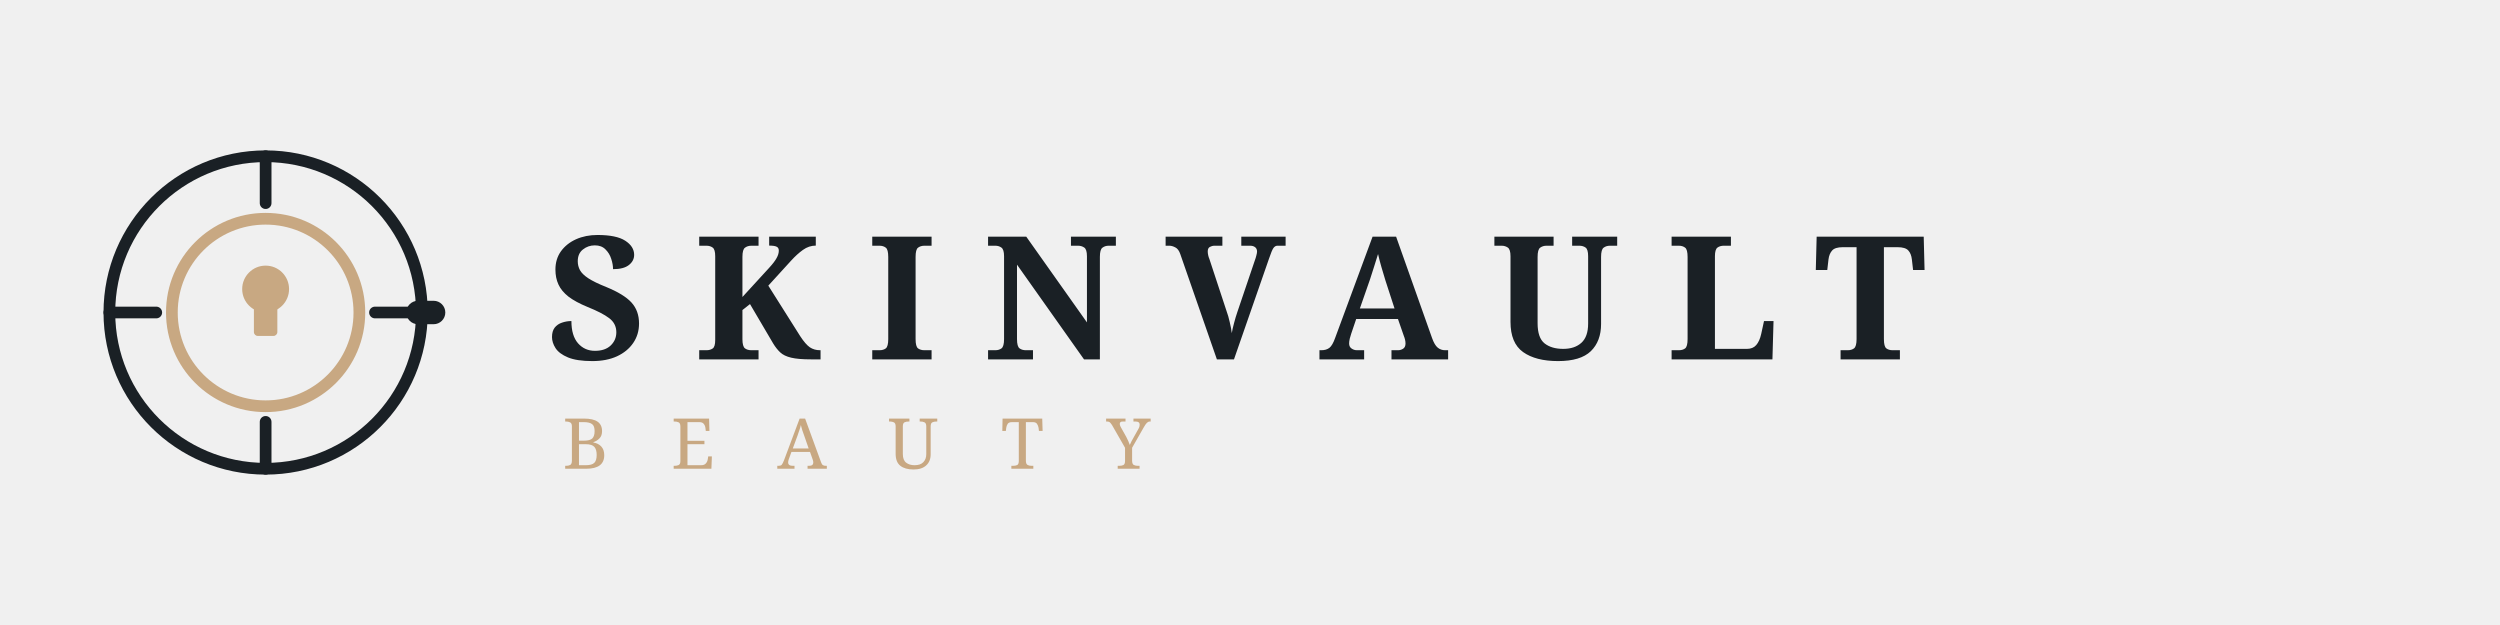
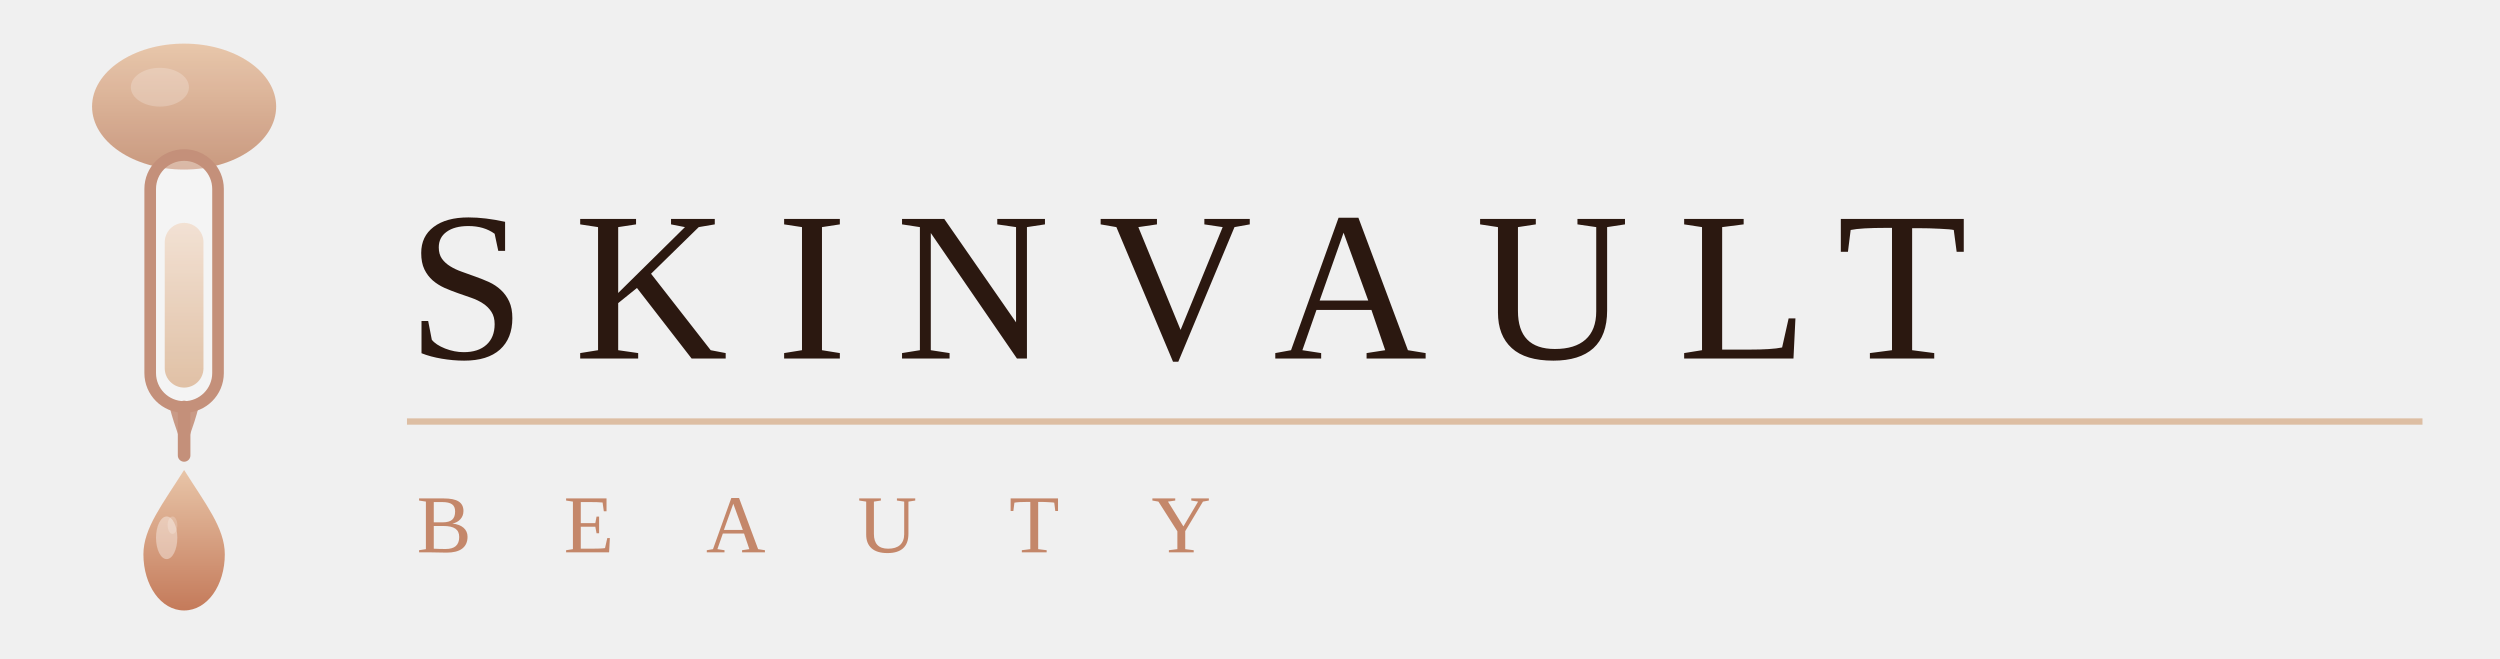
- <svg xmlns="http://www.w3.org/2000/svg" viewBox="0 0 320 80" fill="none">
-   <g>
-     <circle cx="34" cy="40" r="20" stroke="#1a2025" stroke-width="1.5" fill="none" />
-     <circle cx="34" cy="40" r="12" stroke="#c8a882" stroke-width="1.5" fill="none" />
-     <line x1="34" y1="20" x2="34" y2="26" stroke="#1a2025" stroke-width="1.5" stroke-linecap="round" />
-     <line x1="34" y1="54" x2="34" y2="60" stroke="#1a2025" stroke-width="1.5" stroke-linecap="round" />
-     <line x1="14" y1="40" x2="20" y2="40" stroke="#1a2025" stroke-width="1.5" stroke-linecap="round" />
-     <line x1="48" y1="40" x2="54" y2="40" stroke="#1a2025" stroke-width="1.5" stroke-linecap="round" />
-     <circle cx="34" cy="37" r="3" fill="#c8a882" />
-     <rect x="32.5" y="38" width="3" height="5" rx="0.5" fill="#c8a882" />
-     <rect x="52" y="38.5" width="5" height="3" rx="1.5" fill="#1a2025" />
-   </g>
-   <text x="70" y="46" font-family="'Cormorant Garamond', Georgia, serif" font-size="22" font-weight="600" letter-spacing="6" fill="#1a2025">SKINVAULT</text>
-   <text x="72" y="60" font-family="'Cormorant Garamond', Georgia, serif" font-size="9" font-weight="400" letter-spacing="8" fill="#c8a882">BEAUTY</text>
+ <svg xmlns="http://www.w3.org/2000/svg" viewBox="0 0 258 68" fill="none">
+   <defs>
+     <linearGradient id="dropFill" x1="0" y1="0" x2="0" y2="1">
+       <stop offset="0%" stop-color="#e8c5a8" />
+       <stop offset="100%" stop-color="#c47a5a" />
+     </linearGradient>
+     <linearGradient id="liquidFill" x1="0" y1="0" x2="0" y2="1">
+       <stop offset="0%" stop-color="#f2dece" />
+       <stop offset="100%" stop-color="#ddb898" />
+     </linearGradient>
+     <linearGradient id="bulbFill" x1="0" y1="0" x2="0" y2="1">
+       <stop offset="0%" stop-color="#e8c5a8" />
+       <stop offset="100%" stop-color="#c8957a" />
+     </linearGradient>
+   </defs>
+   <ellipse cx="19" cy="11" rx="9.5" ry="6.5" fill="url(#bulbFill)" opacity="0.95" />
+   <ellipse cx="16.5" cy="9" rx="3" ry="2" fill="white" opacity="0.22" />
+   <rect x="15.5" y="16" width="7" height="26" rx="3.5" stroke="#c4907a" stroke-width="1.2" fill="white" fill-opacity="0.3" />
+   <rect x="17" y="23" width="4" height="17" rx="2" fill="url(#liquidFill)" opacity="0.85" />
+   <path d="M17.5 42 C18 44 19 46.5 19 46.5 C19 46.5 20 44 20.5 42 Z" fill="#c4907a" opacity="0.9" />
+   <line x1="19" y1="42" x2="19" y2="47" stroke="#c4907a" stroke-width="1.3" stroke-linecap="round" />
+   <path d="M19 48.5 C16.8 52 14.8 54.5 14.8 57.2 C14.8 60.4 16.6 63 19 63 C21.4 63 23.2 60.4 23.2 57.2 C23.2 54.5 21.2 52 19 48.5 Z" fill="url(#dropFill)" />
+   <ellipse cx="17.2" cy="55.5" rx="1.1" ry="2.2" fill="white" opacity="0.38" />
+   <ellipse cx="17.8" cy="54.2" rx="0.5" ry="0.9" fill="white" opacity="0.2" />
+   <text x="42" y="37" font-family="Georgia, 'Times New Roman', serif" font-size="22" font-weight="400" letter-spacing="5" fill="#2b1810">SKINVAULT</text>
+   <line x1="42" y1="43.5" x2="250" y2="43.5" stroke="#d4a882" stroke-width="0.65" opacity="0.7" />
+   <text x="43" y="57" font-family="Georgia, 'Times New Roman', serif" font-size="8.5" font-weight="400" letter-spacing="9.5" fill="#c4876a">BEAUTY</text>
</svg>
